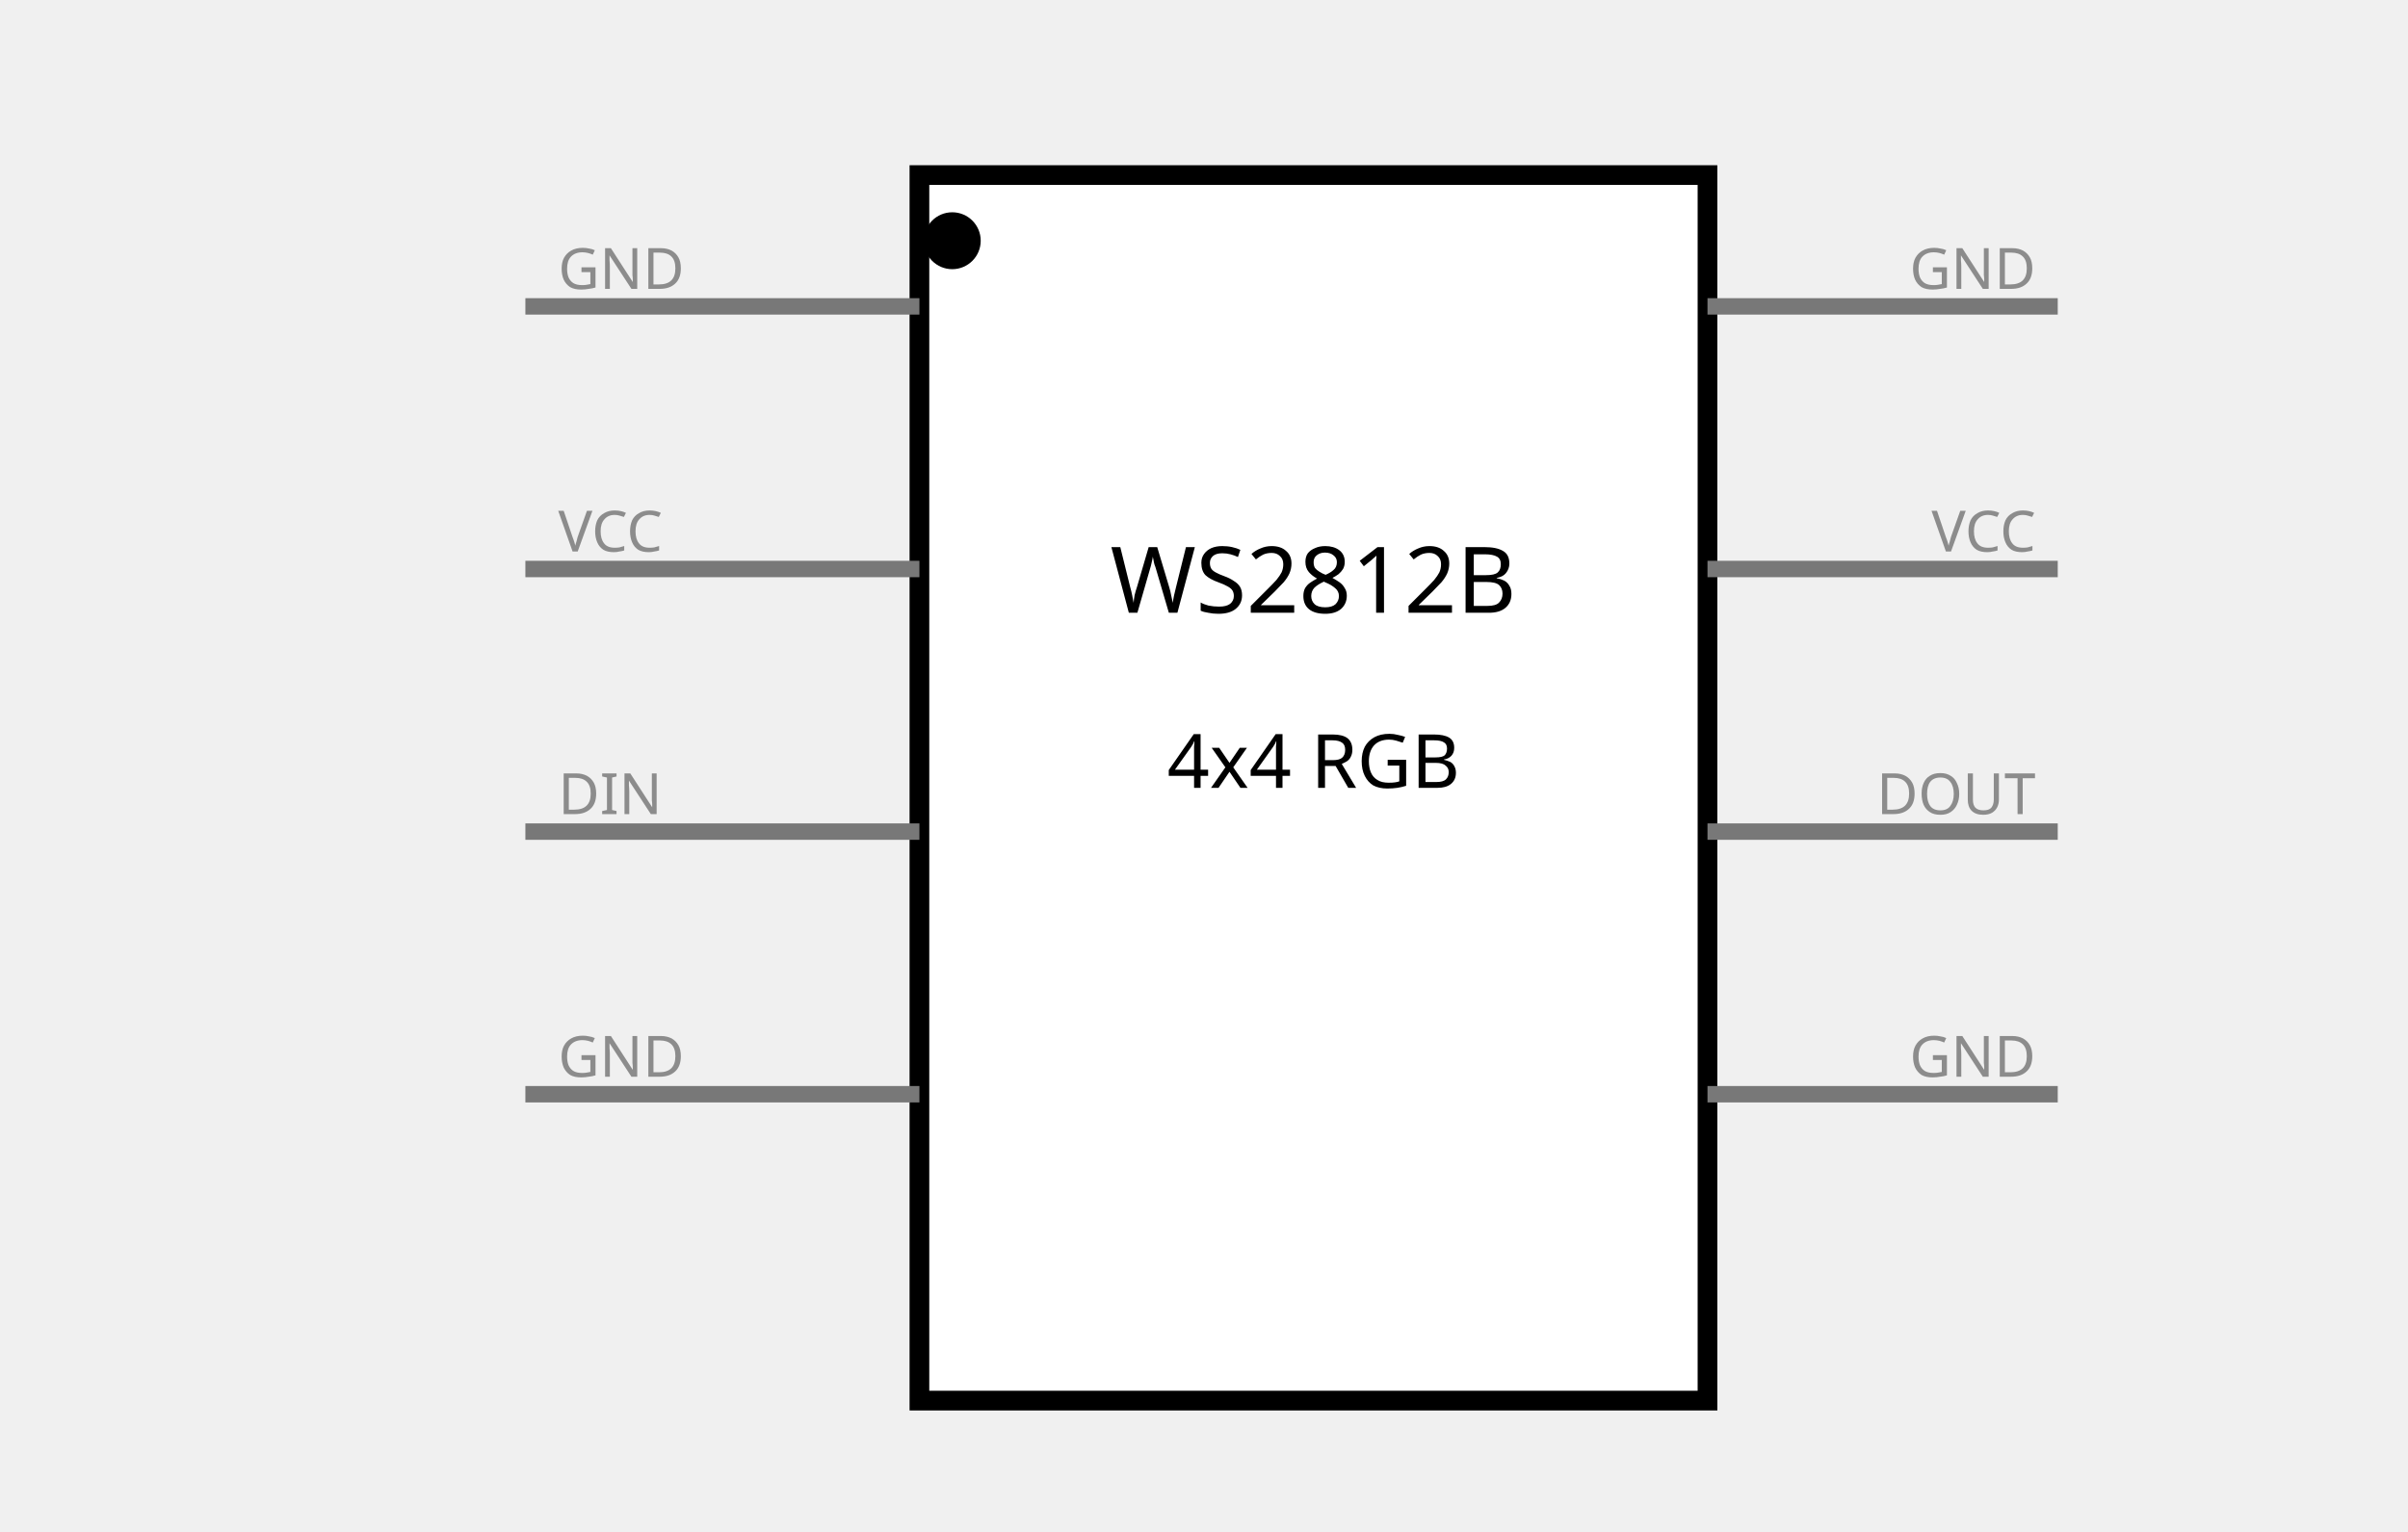
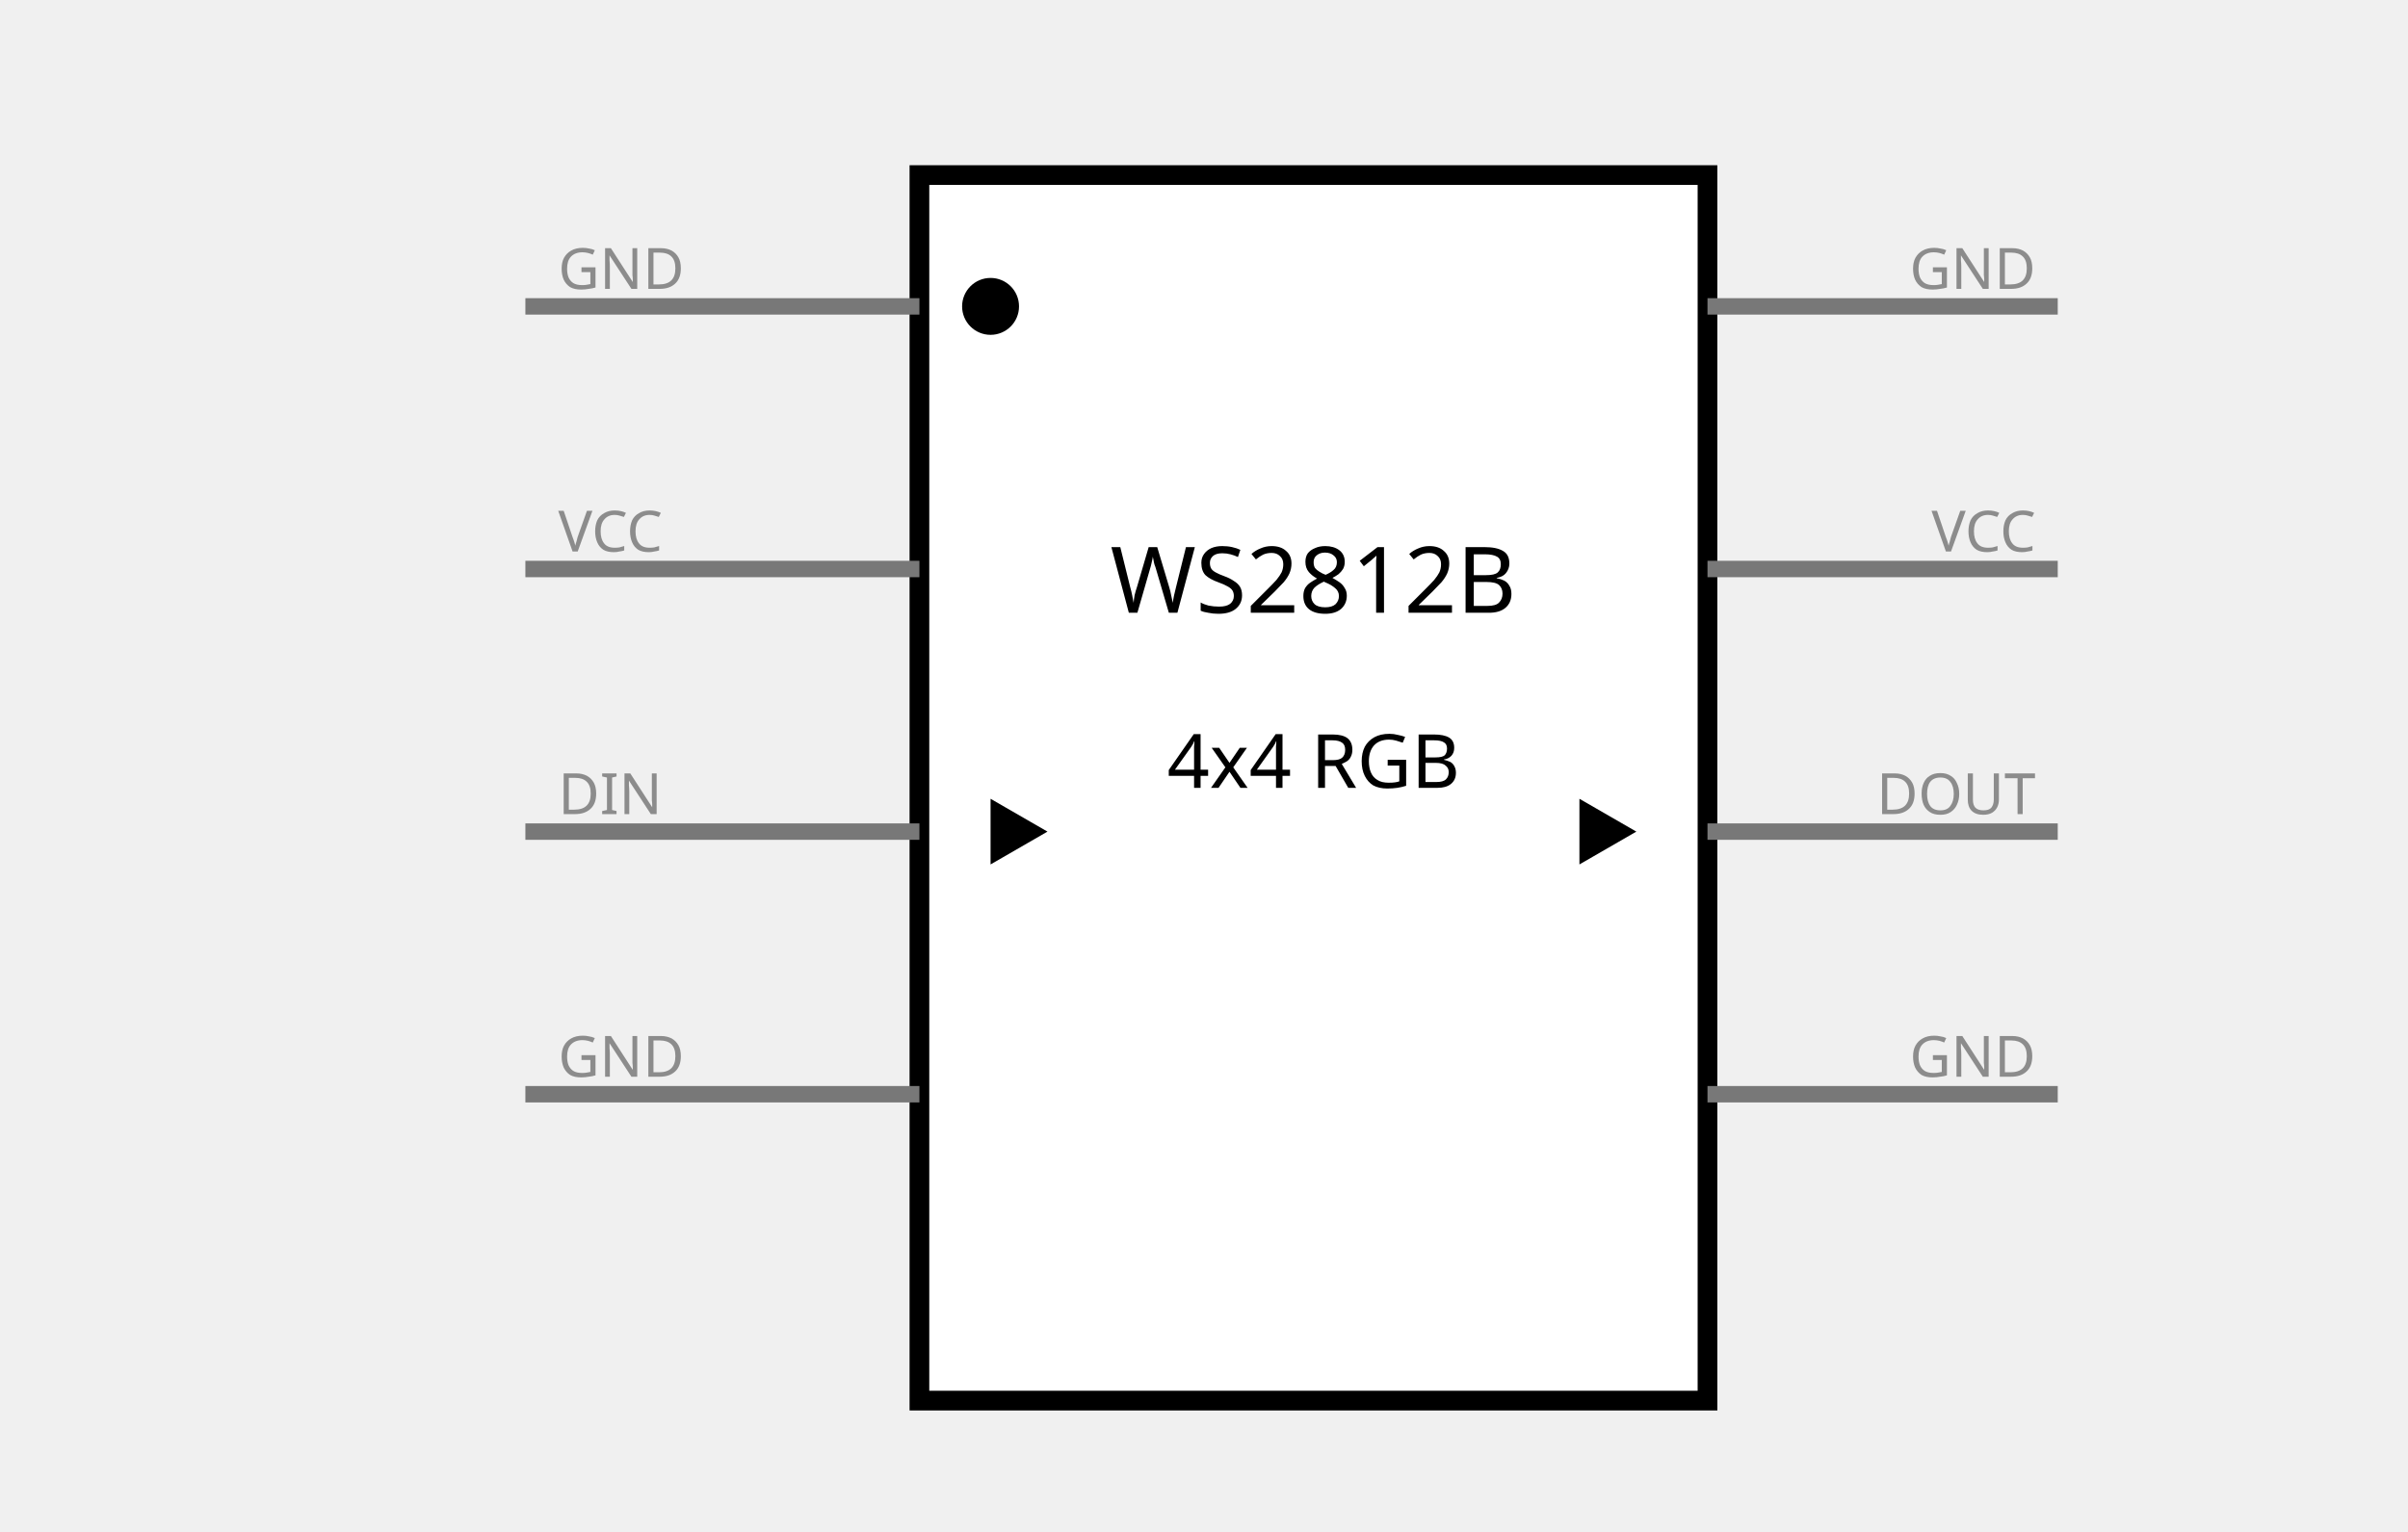
<svg xmlns="http://www.w3.org/2000/svg" version="1.1" x="0px" y="0px" width="110px" height="70px" viewBox="0 0 110 70" xml:space="preserve">
  <g id="schematic">
    <rect x="42" y="8" width="36" height="56" fill="#FFFFFF" stroke="#000000" stroke-width="0.9" />
-     <circle cx="43.5" cy="11.0" r="1.3" fill="#000000" stroke="none" />
+     <circle cx="45.25" cy="14" r="1.3" fill="#000000" stroke="none" />
    <text transform="matrix(1 0 0 1 60.0 28.0)" fill="#000000" font-family="DroidSans" font-size="4.2" text-anchor="middle">WS2812B</text>
    <text transform="matrix(1 0 0 1 60.0 36.0)" fill="#000000" font-family="DroidSans" font-size="3.4" text-anchor="middle">4x4 RGB</text>
    <line class="pin" id="connector0pin" connectorname="GND" x1="24" y1="14" x2="42" y2="14" stroke="#787878" stroke-width="0.75" />
    <rect class="terminal" id="connector0terminal" x="24" y="14" width="0" height="0" fill="none" />
    <text transform="matrix(1 0 0 1 25.5 13.2)" fill="#8C8C8C" font-family="DroidSans" font-size="2.6">GND</text>
    <line class="pin" id="connector1pin" connectorname="VCC" x1="24" y1="26" x2="42" y2="26" stroke="#787878" stroke-width="0.75" />
    <rect class="terminal" id="connector1terminal" x="24" y="26" width="0" height="0" fill="none" />
    <text transform="matrix(1 0 0 1 25.5 25.2)" fill="#8C8C8C" font-family="DroidSans" font-size="2.6">VCC</text>
    <line class="pin" id="connector2pin" connectorname="DIN" x1="24" y1="38" x2="42" y2="38" stroke="#787878" stroke-width="0.75" />
    <rect class="terminal" id="connector2terminal" x="24" y="38" width="0" height="0" fill="none" />
    <text transform="matrix(1 0 0 1 25.5 37.2)" fill="#8C8C8C" font-family="DroidSans" font-size="2.6">DIN</text>
    <line class="pin" id="connector3pin" connectorname="GND" x1="24" y1="50" x2="42" y2="50" stroke="#787878" stroke-width="0.75" />
    <rect class="terminal" id="connector3terminal" x="24" y="50" width="0" height="0" fill="none" />
    <text transform="matrix(1 0 0 1 25.5 49.2)" fill="#8C8C8C" font-family="DroidSans" font-size="2.6">GND</text>
    <line class="pin" id="connector4pin" connectorname="GND" x1="78" y1="14" x2="94" y2="14" stroke="#787878" stroke-width="0.75" />
    <rect class="terminal" id="connector4terminal" x="94" y="14" width="0" height="0" fill="none" />
    <text transform="matrix(1 0 0 1 93 13.2)" fill="#8C8C8C" font-family="DroidSans" font-size="2.6" text-anchor="end">GND</text>
    <line class="pin" id="connector5pin" connectorname="VCC" x1="78" y1="26" x2="94" y2="26" stroke="#787878" stroke-width="0.75" />
    <rect class="terminal" id="connector5terminal" x="94" y="26" width="0" height="0" fill="none" />
    <text transform="matrix(1 0 0 1 93 25.2)" fill="#8C8C8C" font-family="DroidSans" font-size="2.6" text-anchor="end">VCC</text>
    <line class="pin" id="connector6pin" connectorname="DOUT" x1="78" y1="38" x2="94" y2="38" stroke="#787878" stroke-width="0.75" />
    <rect class="terminal" id="connector6terminal" x="94" y="38" width="0" height="0" fill="none" />
    <text transform="matrix(1 0 0 1 93 37.2)" fill="#8C8C8C" font-family="DroidSans" font-size="2.6" text-anchor="end">DOUT</text>
    <line class="pin" id="connector7pin" connectorname="GND" x1="78" y1="50" x2="94" y2="50" stroke="#787878" stroke-width="0.75" />
    <rect class="terminal" id="connector7terminal" x="94" y="50" width="0" height="0" fill="none" />
    <text transform="matrix(1 0 0 1 93 49.2)" fill="#8C8C8C" font-family="DroidSans" font-size="2.6" text-anchor="end">GND</text>
+     <polygon points="47.85,38 45.25,36.5 45.25,39.5" fill="#000000" stroke="none" />
+     <polygon points="74.75,38 72.15,36.5 72.15,39.5" fill="#000000" stroke="none" />
  </g>
</svg>
